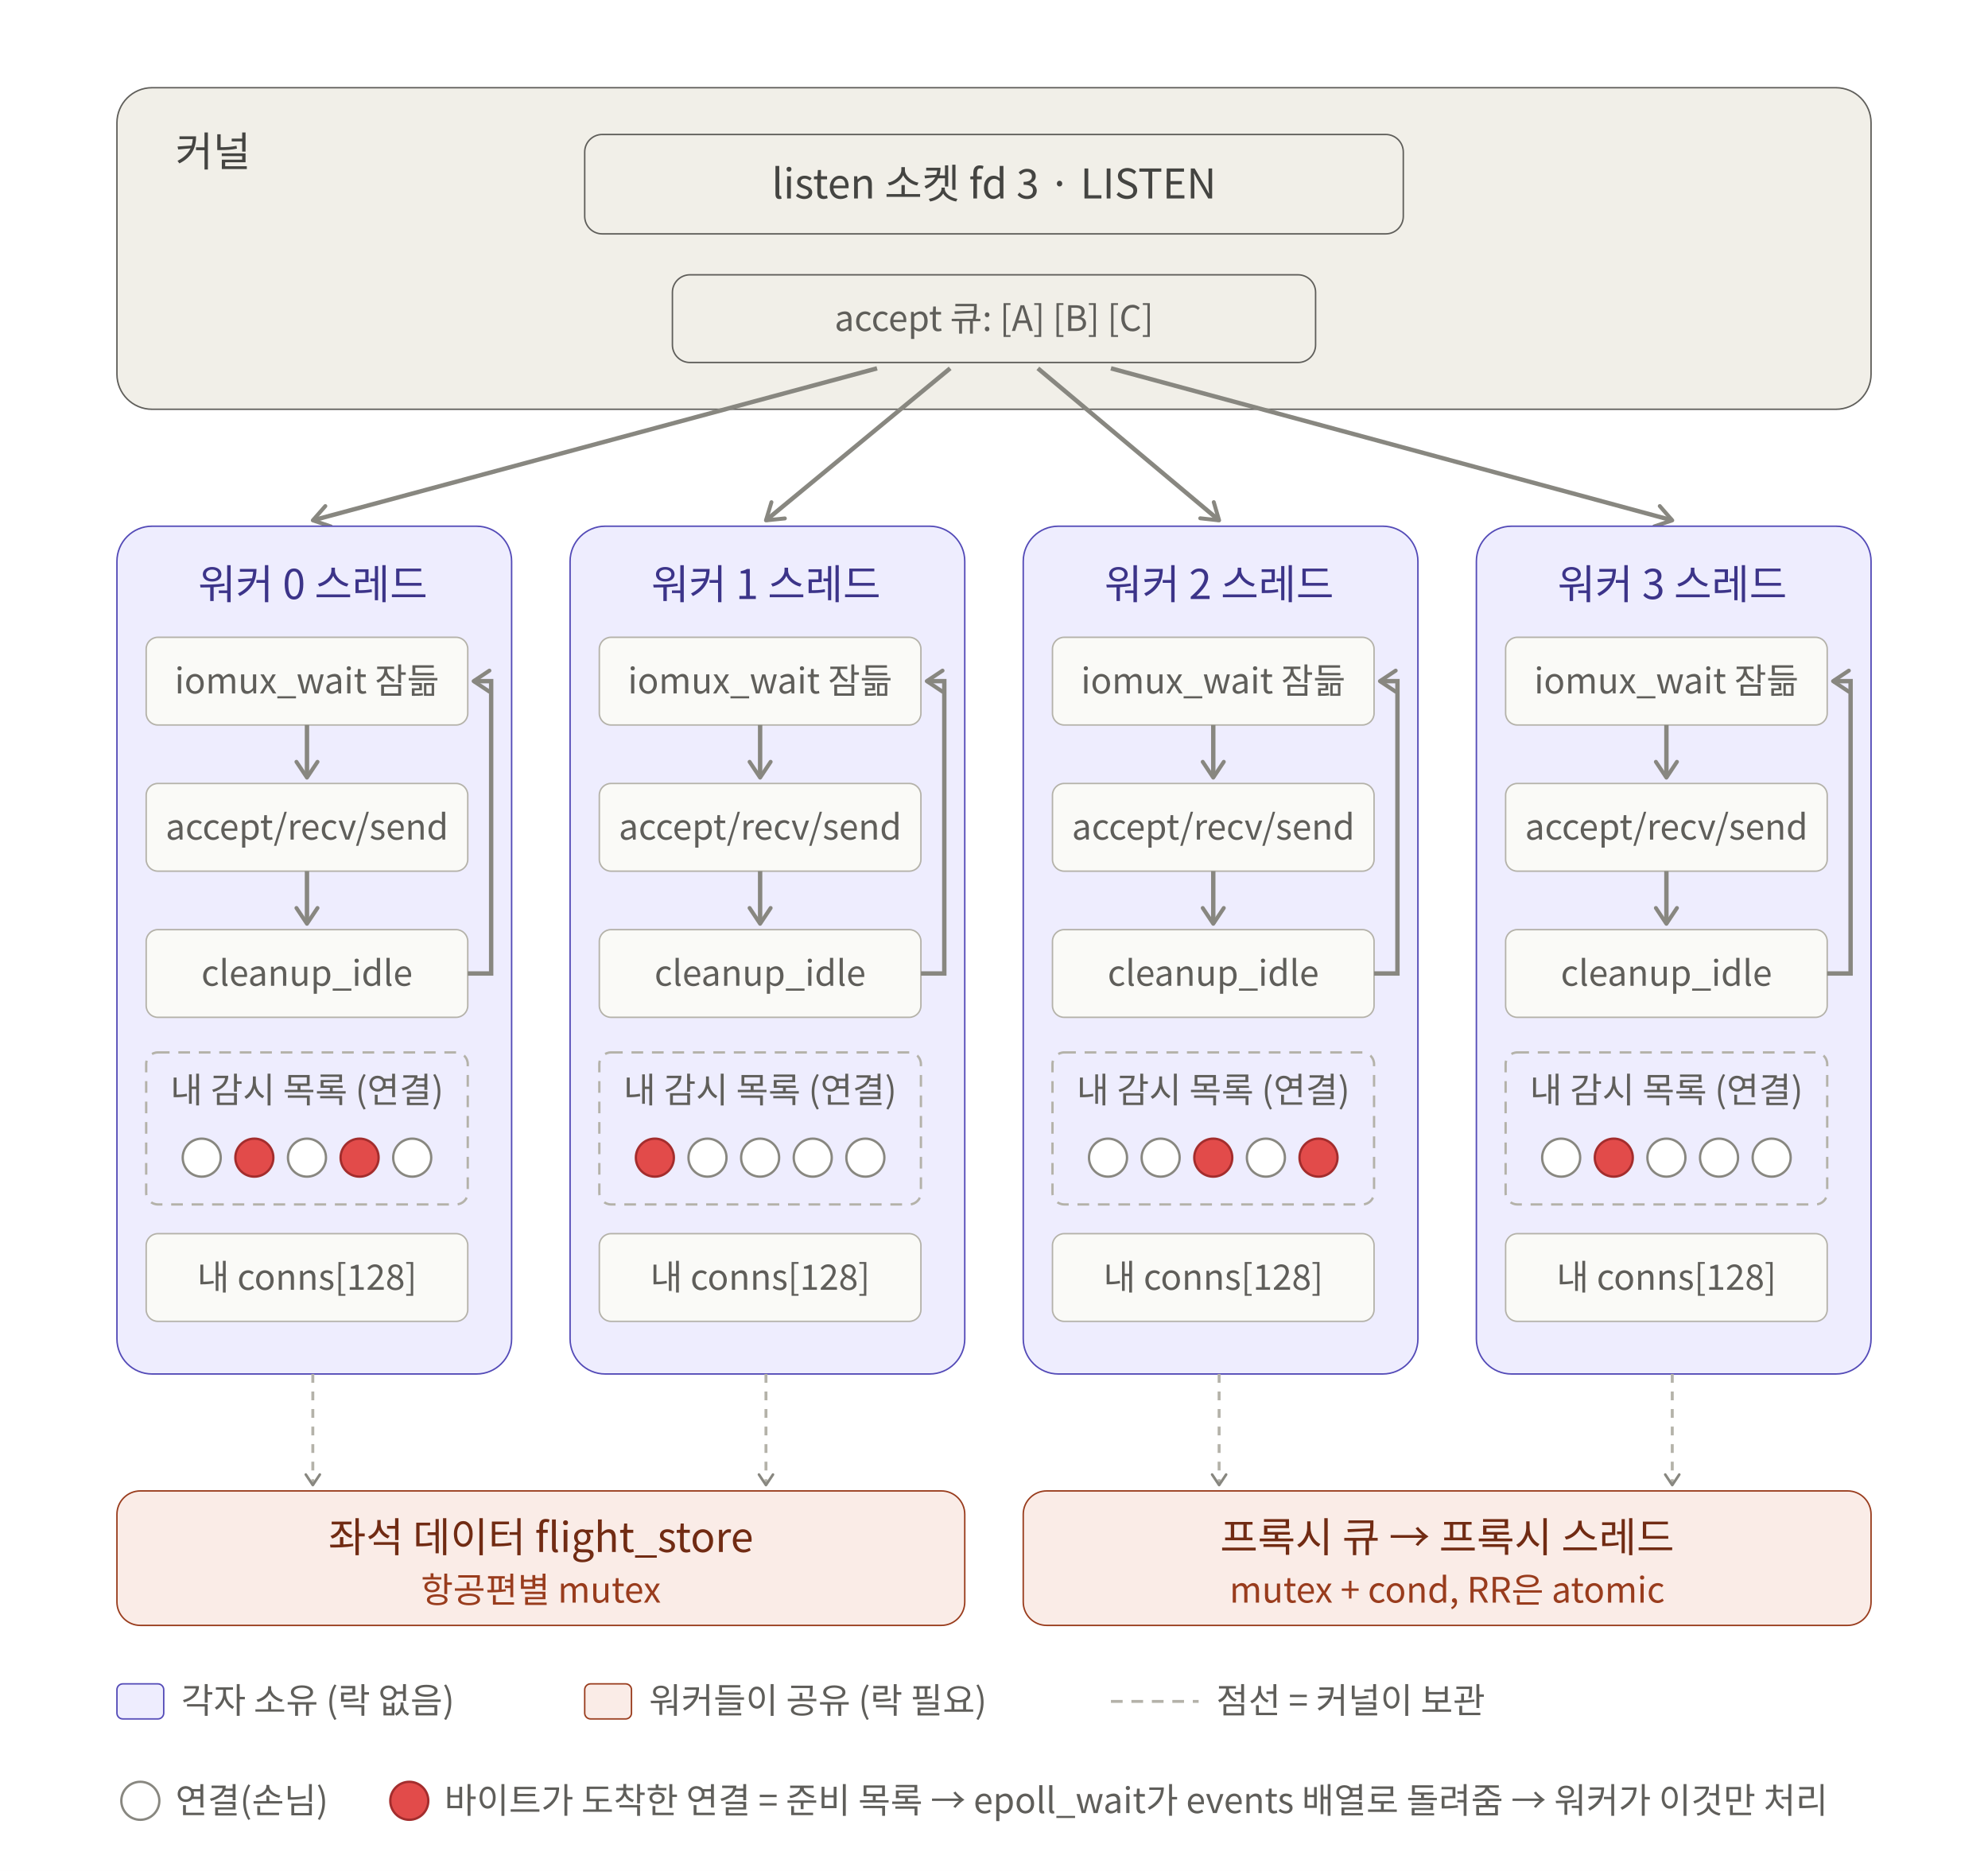
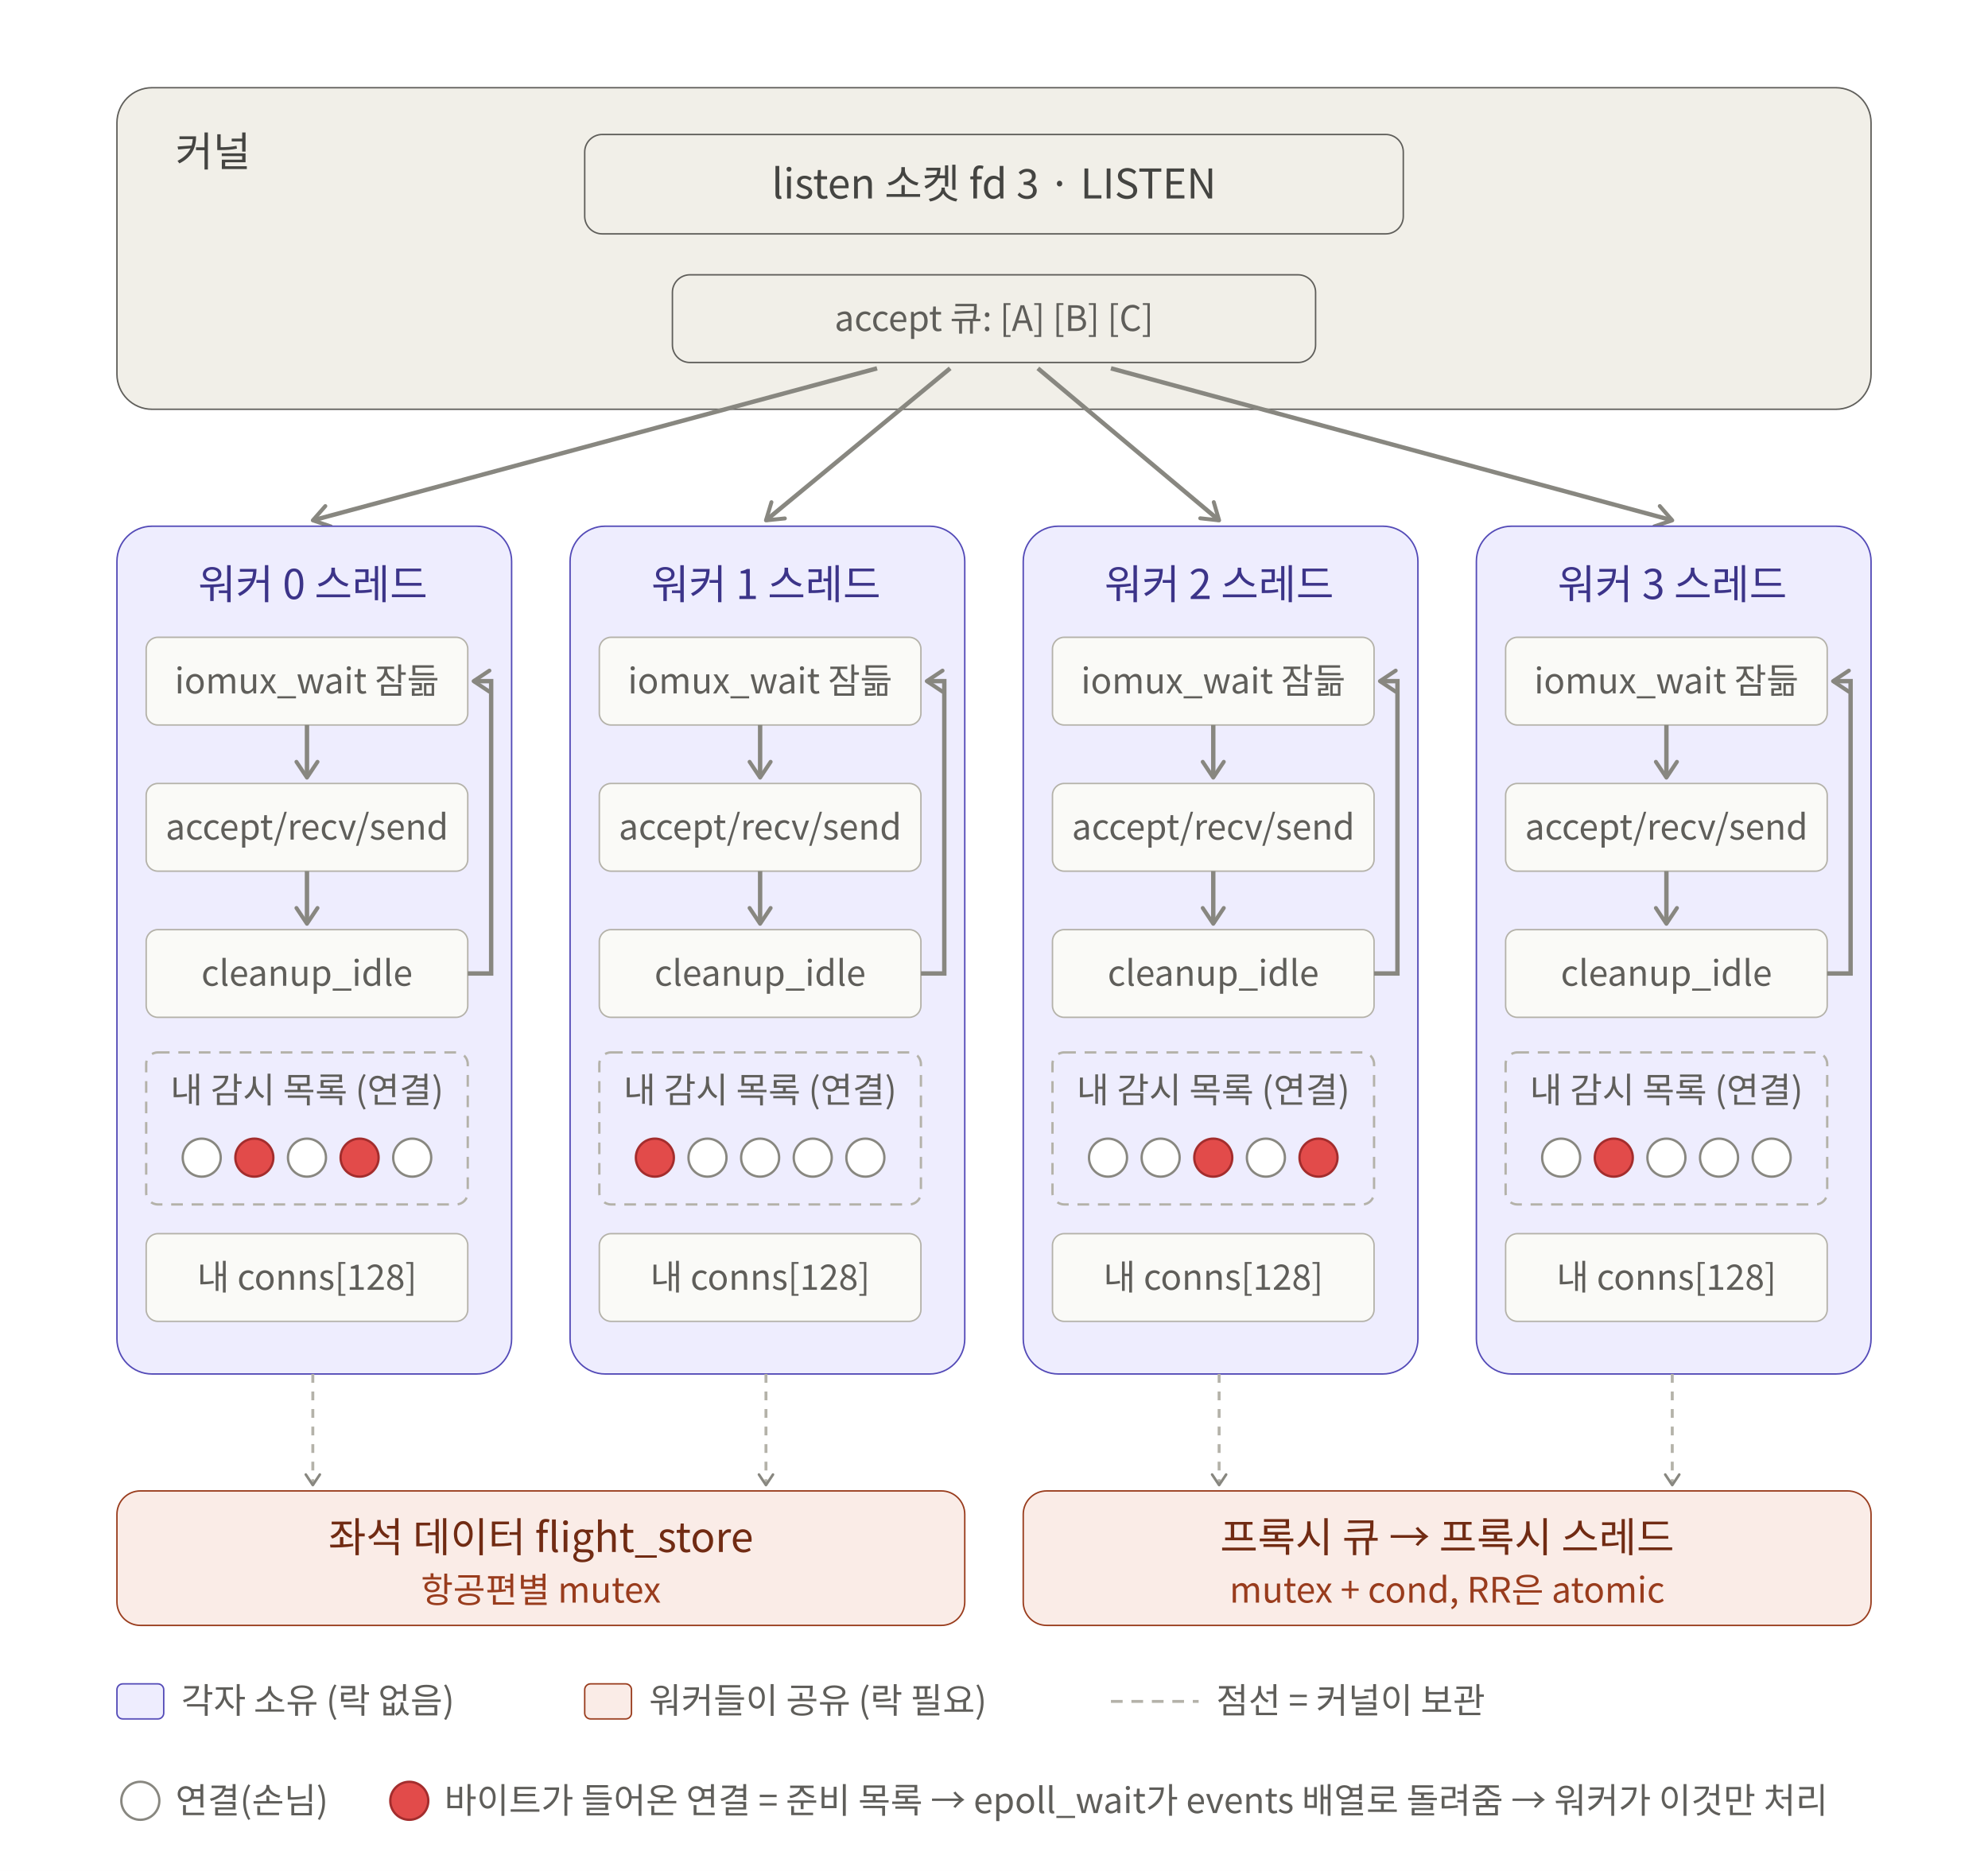
<svg xmlns="http://www.w3.org/2000/svg" width="680" height="640" viewBox="0 0 680 640" role="img">
  <defs>
    <style>text{font-family:"Noto Sans CJK KR","Apple SD Gothic Neo","Malgun Gothic",sans-serif}
.t{font-size:14px;fill:#2C2C2A}
.ts{font-size:12px;fill:#5F5E5A}
.th{font-size:14px;font-weight:500;fill:#2C2C2A}
.box{fill:#FAFAF7;stroke:#B4B2A9}
.arr{stroke:#888780;stroke-width:1.5;fill:none}
.c-gray rect,.c-gray polygon,rect.c-gray{fill:#F1EFE8;stroke:#5F5E5A}
.c-gray .th,.c-gray .t{fill:#444441}.c-gray .ts{fill:#5F5E5A}
.c-purple rect,rect.c-purple{fill:#EEEDFE;stroke:#534AB7}
.c-purple .th,.c-purple .t{fill:#3C3489}.c-purple .ts{fill:#534AB7}
.c-coral rect,rect.c-coral{fill:#FAECE7;stroke:#993C1D}
.c-coral .th,.c-coral .t{fill:#712B13}.c-coral .ts{fill:#993C1D}
.c-amber rect,rect.c-amber{fill:#FAEEDA;stroke:#854F0B}
.c-amber .th,.c-amber .t{fill:#633806}.c-amber .ts{fill:#854F0B}
.c-teal rect,rect.c-teal{fill:#E1F5EE;stroke:#0F6E56}
.c-teal .th,.c-teal .t{fill:#085041}.c-teal .ts{fill:#0F6E56}
</style>
    <marker id="arrow" viewBox="0 0 10 10" refX="8" refY="5" markerWidth="6" markerHeight="6" orient="auto-start-reverse">
      <path d="M2 1L8 5L2 9" fill="none" stroke="#888780" stroke-width="1.5" stroke-linecap="round" stroke-linejoin="round" />
    </marker>
  </defs>
  <rect width="680" height="640" fill="#FFFFFF" />
  <g class="c-gray">
    <rect x="40" y="30" width="600" height="110" rx="12" stroke-width="0.5" />
    <text class="th" x="60" y="52" dy="0.35em">커널</text>
  </g>
  <g class="c-gray">
    <rect x="200" y="46" width="280" height="34" rx="6" stroke-width="0.5" />
    <text class="th" x="340" y="63" text-anchor="middle" dy="0.35em">listen 소켓 fd 3 · LISTEN</text>
  </g>
  <g class="c-gray">
    <rect x="230" y="94" width="220" height="30" rx="6" stroke-width="0.5" />
    <text class="ts" x="340" y="109" text-anchor="middle" dy="0.35em">accept 큐: [A] [B] [C]</text>
  </g>
  <line x1="300" y1="126" x2="107" y2="178" class="arr" marker-end="url(#arrow)" />
  <line x1="325" y1="126" x2="262" y2="178" class="arr" marker-end="url(#arrow)" />
  <line x1="355" y1="126" x2="417" y2="178" class="arr" marker-end="url(#arrow)" />
  <line x1="380" y1="126" x2="572" y2="178" class="arr" marker-end="url(#arrow)" />
  <g class="c-purple">
    <rect x="40" y="180" width="135" height="290" rx="12" stroke-width="0.5" />
    <text class="th" x="107" y="200" text-anchor="middle" dy="0.35em">워커 0 스레드</text>
  </g>
  <rect class="box" x="50" y="218" width="110" height="30" rx="4" stroke-width="0.5" />
  <text class="ts" x="105" y="233" text-anchor="middle" dy="0.35em">iomux_wait 잠듦</text>
  <rect class="box" x="50" y="268" width="110" height="30" rx="4" stroke-width="0.5" />
  <text class="ts" x="105" y="283" text-anchor="middle" dy="0.35em">accept/recv/send</text>
  <rect class="box" x="50" y="318" width="110" height="30" rx="4" stroke-width="0.5" />
  <text class="ts" x="105" y="333" text-anchor="middle" dy="0.35em">cleanup_idle</text>
  <line x1="105" y1="248" x2="105" y2="266" class="arr" marker-end="url(#arrow)" />
  <line x1="105" y1="298" x2="105" y2="316" class="arr" marker-end="url(#arrow)" />
  <path d="M160 333 L168 333 L168 233 L162 233" class="arr" marker-end="url(#arrow)" />
  <rect x="50" y="360" width="110" height="52" rx="4" fill="none" stroke="#B4B2A9" stroke-width="0.8" stroke-dasharray="4 3" />
  <text class="ts" x="105" y="373" text-anchor="middle" dy="0.35em">내 감시 목록 (연결)</text>
  <circle cx="69" cy="396" r="6.5" fill="#FFFFFF" stroke="#888780" stroke-width="0.8" />
  <circle cx="87" cy="396" r="6.5" fill="#E24B4A" stroke="#A32D2D" stroke-width="0.8" />
  <circle cx="105" cy="396" r="6.5" fill="#FFFFFF" stroke="#888780" stroke-width="0.8" />
  <circle cx="123" cy="396" r="6.5" fill="#E24B4A" stroke="#A32D2D" stroke-width="0.8" />
  <circle cx="141" cy="396" r="6.5" fill="#FFFFFF" stroke="#888780" stroke-width="0.8" />
  <rect class="box" x="50" y="422" width="110" height="30" rx="4" stroke-width="0.5" />
  <text class="ts" x="105" y="437" text-anchor="middle" dy="0.35em">내 conns[128]</text>
  <line x1="107" y1="470" x2="107" y2="508" stroke="#B4B2A9" stroke-width="1" stroke-dasharray="3 3" marker-end="url(#arrow)" />
  <g class="c-purple">
    <rect x="195" y="180" width="135" height="290" rx="12" stroke-width="0.5" />
    <text class="th" x="262" y="200" text-anchor="middle" dy="0.35em">워커 1 스레드</text>
  </g>
  <rect class="box" x="205" y="218" width="110" height="30" rx="4" stroke-width="0.5" />
  <text class="ts" x="260" y="233" text-anchor="middle" dy="0.35em">iomux_wait 잠듦</text>
  <rect class="box" x="205" y="268" width="110" height="30" rx="4" stroke-width="0.5" />
  <text class="ts" x="260" y="283" text-anchor="middle" dy="0.35em">accept/recv/send</text>
  <rect class="box" x="205" y="318" width="110" height="30" rx="4" stroke-width="0.5" />
  <text class="ts" x="260" y="333" text-anchor="middle" dy="0.35em">cleanup_idle</text>
  <line x1="260" y1="248" x2="260" y2="266" class="arr" marker-end="url(#arrow)" />
  <line x1="260" y1="298" x2="260" y2="316" class="arr" marker-end="url(#arrow)" />
  <path d="M315 333 L323 333 L323 233 L317 233" class="arr" marker-end="url(#arrow)" />
  <rect x="205" y="360" width="110" height="52" rx="4" fill="none" stroke="#B4B2A9" stroke-width="0.8" stroke-dasharray="4 3" />
  <text class="ts" x="260" y="373" text-anchor="middle" dy="0.35em">내 감시 목록 (연결)</text>
  <circle cx="224" cy="396" r="6.5" fill="#E24B4A" stroke="#A32D2D" stroke-width="0.8" />
  <circle cx="242" cy="396" r="6.5" fill="#FFFFFF" stroke="#888780" stroke-width="0.8" />
  <circle cx="260" cy="396" r="6.5" fill="#FFFFFF" stroke="#888780" stroke-width="0.8" />
  <circle cx="278" cy="396" r="6.5" fill="#FFFFFF" stroke="#888780" stroke-width="0.8" />
  <circle cx="296" cy="396" r="6.5" fill="#FFFFFF" stroke="#888780" stroke-width="0.8" />
  <rect class="box" x="205" y="422" width="110" height="30" rx="4" stroke-width="0.5" />
  <text class="ts" x="260" y="437" text-anchor="middle" dy="0.35em">내 conns[128]</text>
  <line x1="262" y1="470" x2="262" y2="508" stroke="#B4B2A9" stroke-width="1" stroke-dasharray="3 3" marker-end="url(#arrow)" />
  <g class="c-purple">
    <rect x="350" y="180" width="135" height="290" rx="12" stroke-width="0.5" />
    <text class="th" x="417" y="200" text-anchor="middle" dy="0.35em">워커 2 스레드</text>
  </g>
  <rect class="box" x="360" y="218" width="110" height="30" rx="4" stroke-width="0.5" />
  <text class="ts" x="415" y="233" text-anchor="middle" dy="0.35em">iomux_wait 잠듦</text>
  <rect class="box" x="360" y="268" width="110" height="30" rx="4" stroke-width="0.5" />
  <text class="ts" x="415" y="283" text-anchor="middle" dy="0.35em">accept/recv/send</text>
  <rect class="box" x="360" y="318" width="110" height="30" rx="4" stroke-width="0.5" />
  <text class="ts" x="415" y="333" text-anchor="middle" dy="0.35em">cleanup_idle</text>
  <line x1="415" y1="248" x2="415" y2="266" class="arr" marker-end="url(#arrow)" />
  <line x1="415" y1="298" x2="415" y2="316" class="arr" marker-end="url(#arrow)" />
  <path d="M470 333 L478 333 L478 233 L472 233" class="arr" marker-end="url(#arrow)" />
  <rect x="360" y="360" width="110" height="52" rx="4" fill="none" stroke="#B4B2A9" stroke-width="0.8" stroke-dasharray="4 3" />
  <text class="ts" x="415" y="373" text-anchor="middle" dy="0.35em">내 감시 목록 (연결)</text>
  <circle cx="379" cy="396" r="6.5" fill="#FFFFFF" stroke="#888780" stroke-width="0.8" />
  <circle cx="397" cy="396" r="6.5" fill="#FFFFFF" stroke="#888780" stroke-width="0.8" />
  <circle cx="415" cy="396" r="6.5" fill="#E24B4A" stroke="#A32D2D" stroke-width="0.8" />
  <circle cx="433" cy="396" r="6.5" fill="#FFFFFF" stroke="#888780" stroke-width="0.8" />
  <circle cx="451" cy="396" r="6.5" fill="#E24B4A" stroke="#A32D2D" stroke-width="0.8" />
  <rect class="box" x="360" y="422" width="110" height="30" rx="4" stroke-width="0.5" />
  <text class="ts" x="415" y="437" text-anchor="middle" dy="0.35em">내 conns[128]</text>
  <line x1="417" y1="470" x2="417" y2="508" stroke="#B4B2A9" stroke-width="1" stroke-dasharray="3 3" marker-end="url(#arrow)" />
  <g class="c-purple">
    <rect x="505" y="180" width="135" height="290" rx="12" stroke-width="0.5" />
    <text class="th" x="572" y="200" text-anchor="middle" dy="0.35em">워커 3 스레드</text>
  </g>
  <rect class="box" x="515" y="218" width="110" height="30" rx="4" stroke-width="0.5" />
  <text class="ts" x="570" y="233" text-anchor="middle" dy="0.35em">iomux_wait 잠듦</text>
  <rect class="box" x="515" y="268" width="110" height="30" rx="4" stroke-width="0.5" />
  <text class="ts" x="570" y="283" text-anchor="middle" dy="0.35em">accept/recv/send</text>
  <rect class="box" x="515" y="318" width="110" height="30" rx="4" stroke-width="0.5" />
  <text class="ts" x="570" y="333" text-anchor="middle" dy="0.35em">cleanup_idle</text>
  <line x1="570" y1="248" x2="570" y2="266" class="arr" marker-end="url(#arrow)" />
  <line x1="570" y1="298" x2="570" y2="316" class="arr" marker-end="url(#arrow)" />
  <path d="M625 333 L633 333 L633 233 L627 233" class="arr" marker-end="url(#arrow)" />
  <rect x="515" y="360" width="110" height="52" rx="4" fill="none" stroke="#B4B2A9" stroke-width="0.8" stroke-dasharray="4 3" />
  <text class="ts" x="570" y="373" text-anchor="middle" dy="0.35em">내 감시 목록 (연결)</text>
  <circle cx="534" cy="396" r="6.5" fill="#FFFFFF" stroke="#888780" stroke-width="0.8" />
  <circle cx="552" cy="396" r="6.5" fill="#E24B4A" stroke="#A32D2D" stroke-width="0.8" />
  <circle cx="570" cy="396" r="6.5" fill="#FFFFFF" stroke="#888780" stroke-width="0.8" />
  <circle cx="588" cy="396" r="6.5" fill="#FFFFFF" stroke="#888780" stroke-width="0.8" />
  <circle cx="606" cy="396" r="6.5" fill="#FFFFFF" stroke="#888780" stroke-width="0.8" />
  <rect class="box" x="515" y="422" width="110" height="30" rx="4" stroke-width="0.5" />
  <text class="ts" x="570" y="437" text-anchor="middle" dy="0.35em">내 conns[128]</text>
  <line x1="572" y1="470" x2="572" y2="508" stroke="#B4B2A9" stroke-width="1" stroke-dasharray="3 3" marker-end="url(#arrow)" />
  <g class="c-coral">
    <rect x="40" y="510" width="290" height="46" rx="8" stroke-width="0.5" />
    <text class="th" x="185" y="526" text-anchor="middle" dy="0.35em">좌석 데이터 flight_store</text>
    <text class="ts" x="185" y="544" text-anchor="middle" dy="0.35em">항공편별 mutex</text>
  </g>
  <g class="c-coral">
    <rect x="350" y="510" width="290" height="46" rx="8" stroke-width="0.5" />
    <text class="th" x="495" y="526" text-anchor="middle" dy="0.35em">프록시 큐 → 프록시 스레드</text>
    <text class="ts" x="495" y="544" text-anchor="middle" dy="0.35em">mutex + cond, RR은 atomic</text>
  </g>
  <rect class="c-purple" x="40" y="576" width="16" height="12" rx="2" stroke-width="0.5" />
  <text class="ts" x="62" y="586">각자 소유 (락 없음)</text>
  <rect class="c-coral" x="200" y="576" width="16" height="12" rx="2" stroke-width="0.5" />
  <text class="ts" x="222" y="586">워커들이 공유 (락 필요)</text>
  <line x1="380" y1="582" x2="410" y2="582" stroke="#B4B2A9" stroke-dasharray="4 3" />
  <text class="ts" x="416" y="586">점선 = 커널이 보관</text>
  <circle cx="48" cy="616" r="6.5" fill="#FFFFFF" stroke="#888780" stroke-width="0.8" />
  <text class="ts" x="60" y="616" dy="0.35em">연결(손님)</text>
  <circle cx="140" cy="616" r="6.5" fill="#E24B4A" stroke="#A32D2D" stroke-width="0.8" />
-   <text class="ts" x="152" y="616" dy="0.35em">바이트가 도착한 연결 = 준비 목록 → epoll_wait가 events 배열로 돌려줌 → 워커가 이것만 처리</text>
+   <text class="ts" x="152" y="616" dy="0.35em">바이트가 들어온 연결 = 준비 목록 → epoll_wait가 events 배열로 돌려줌 → 워커가 이것만 처리</text>
</svg>
